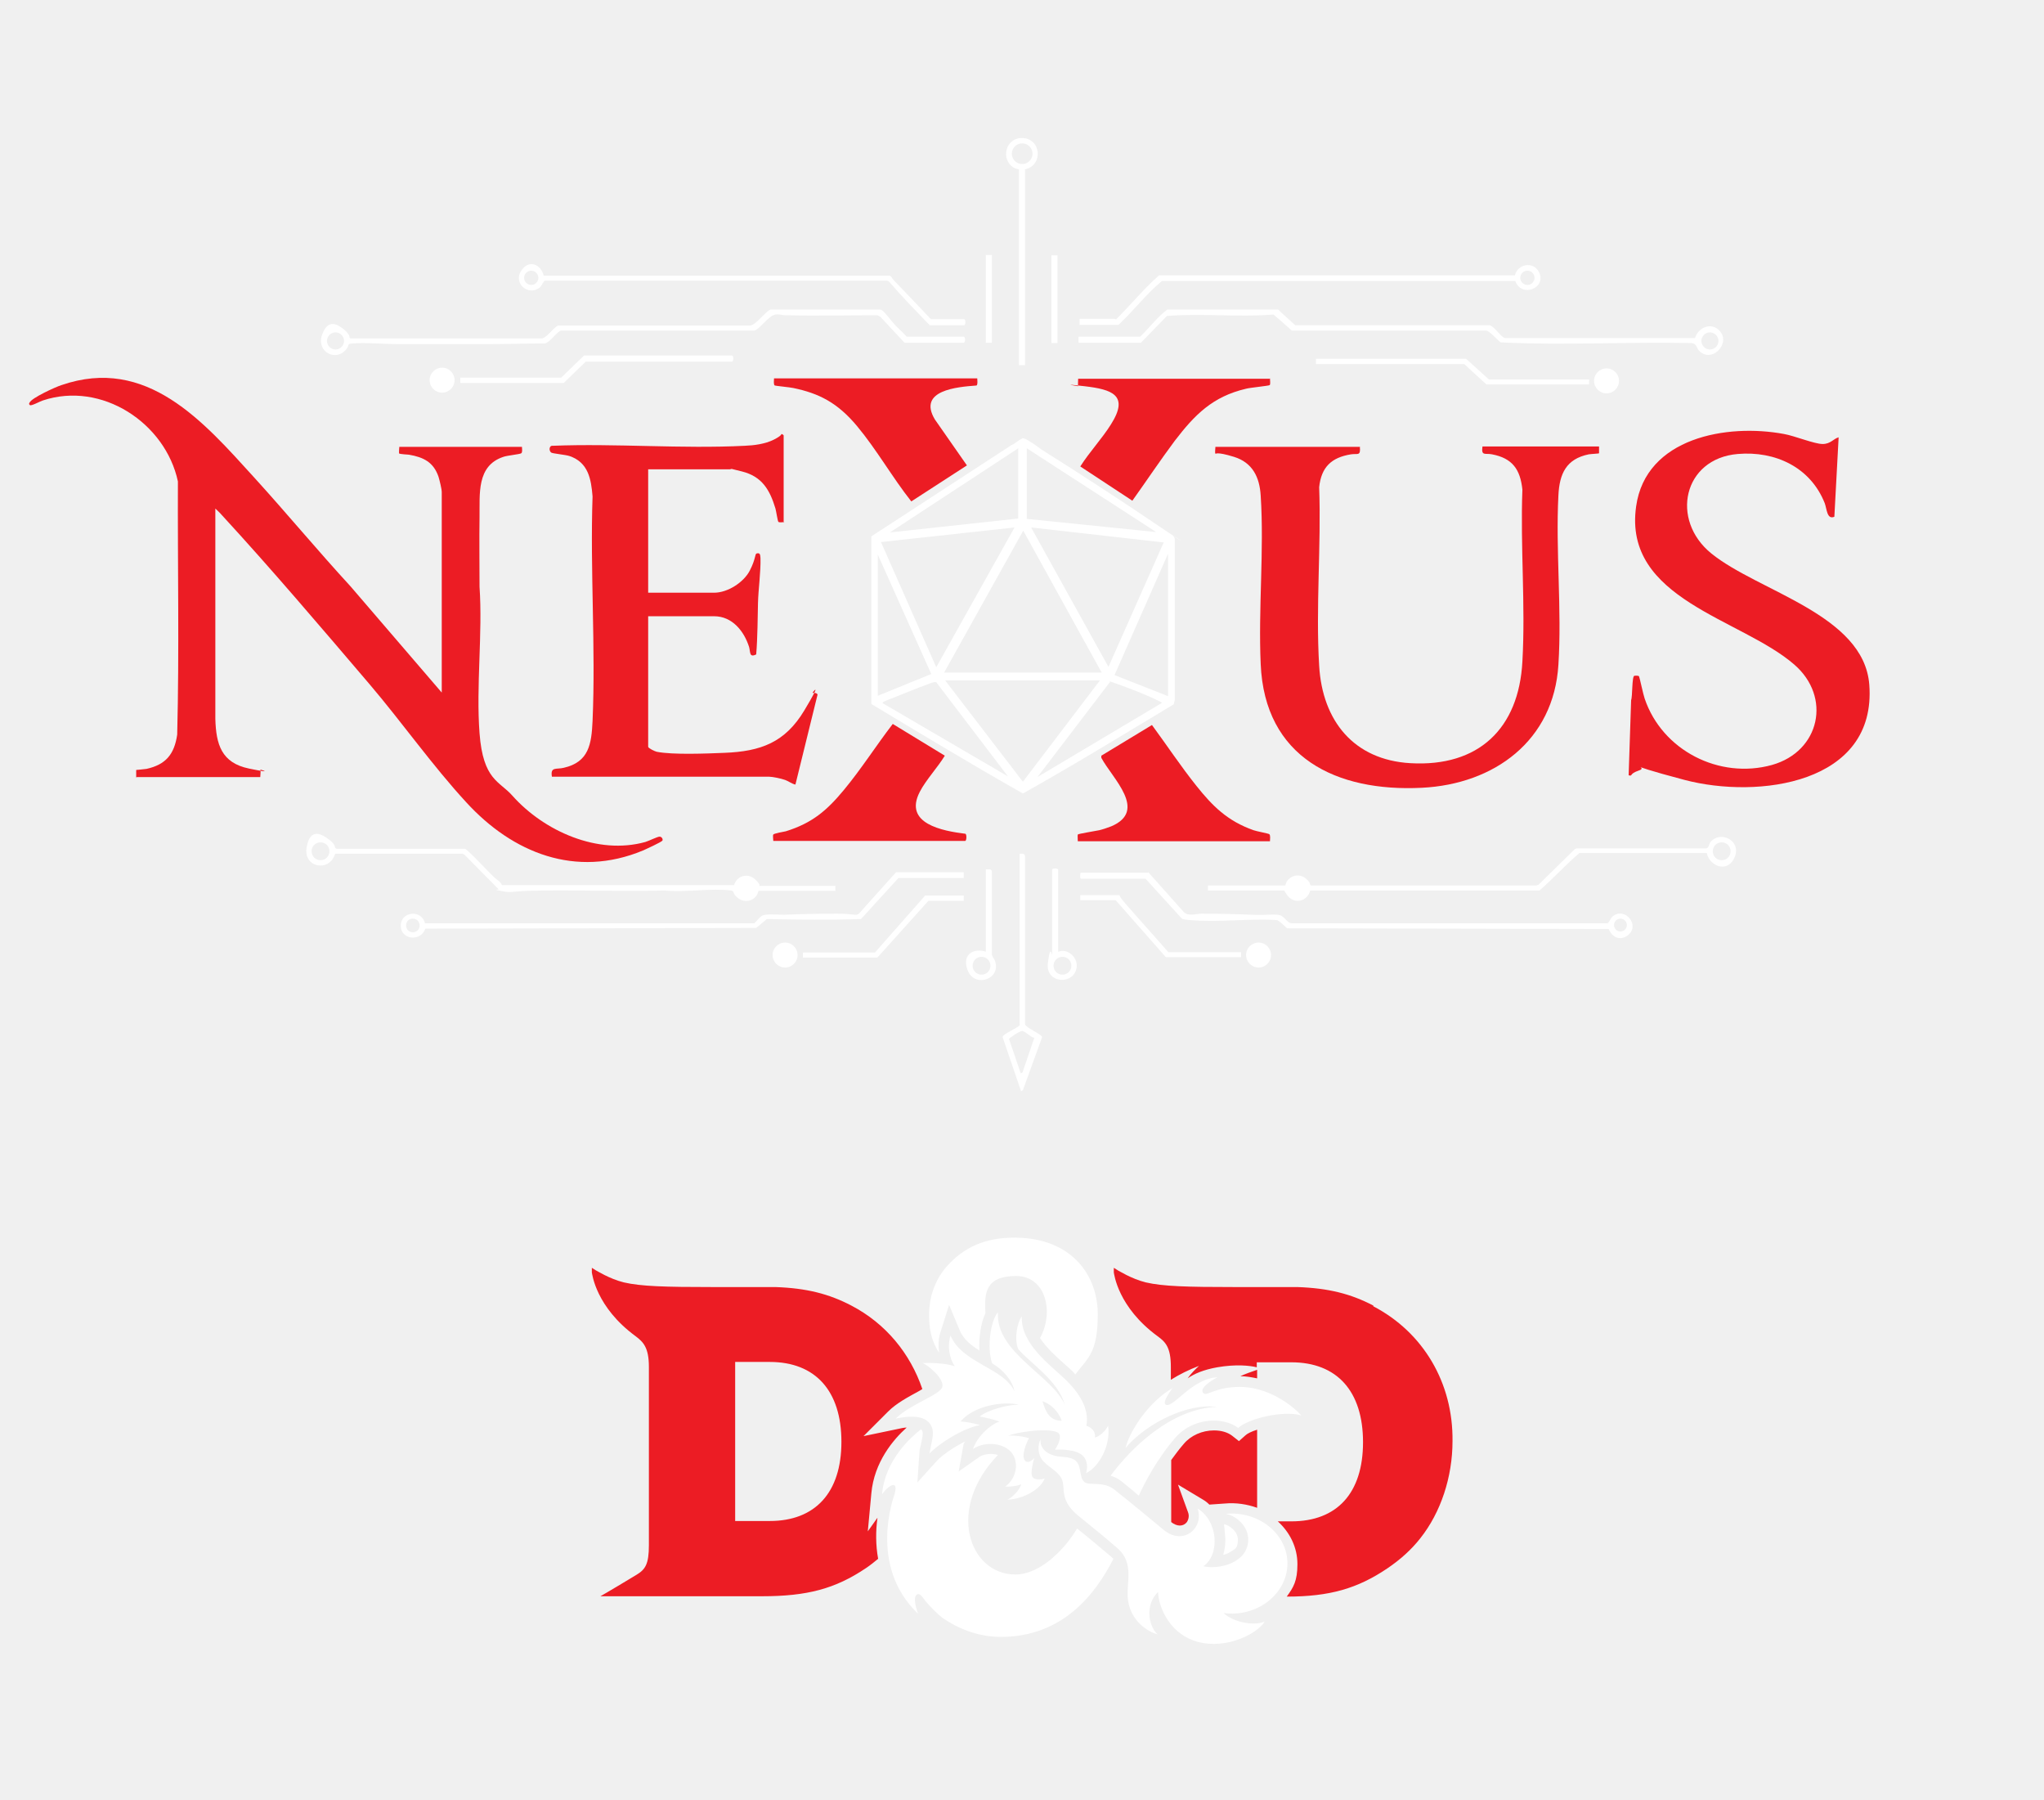
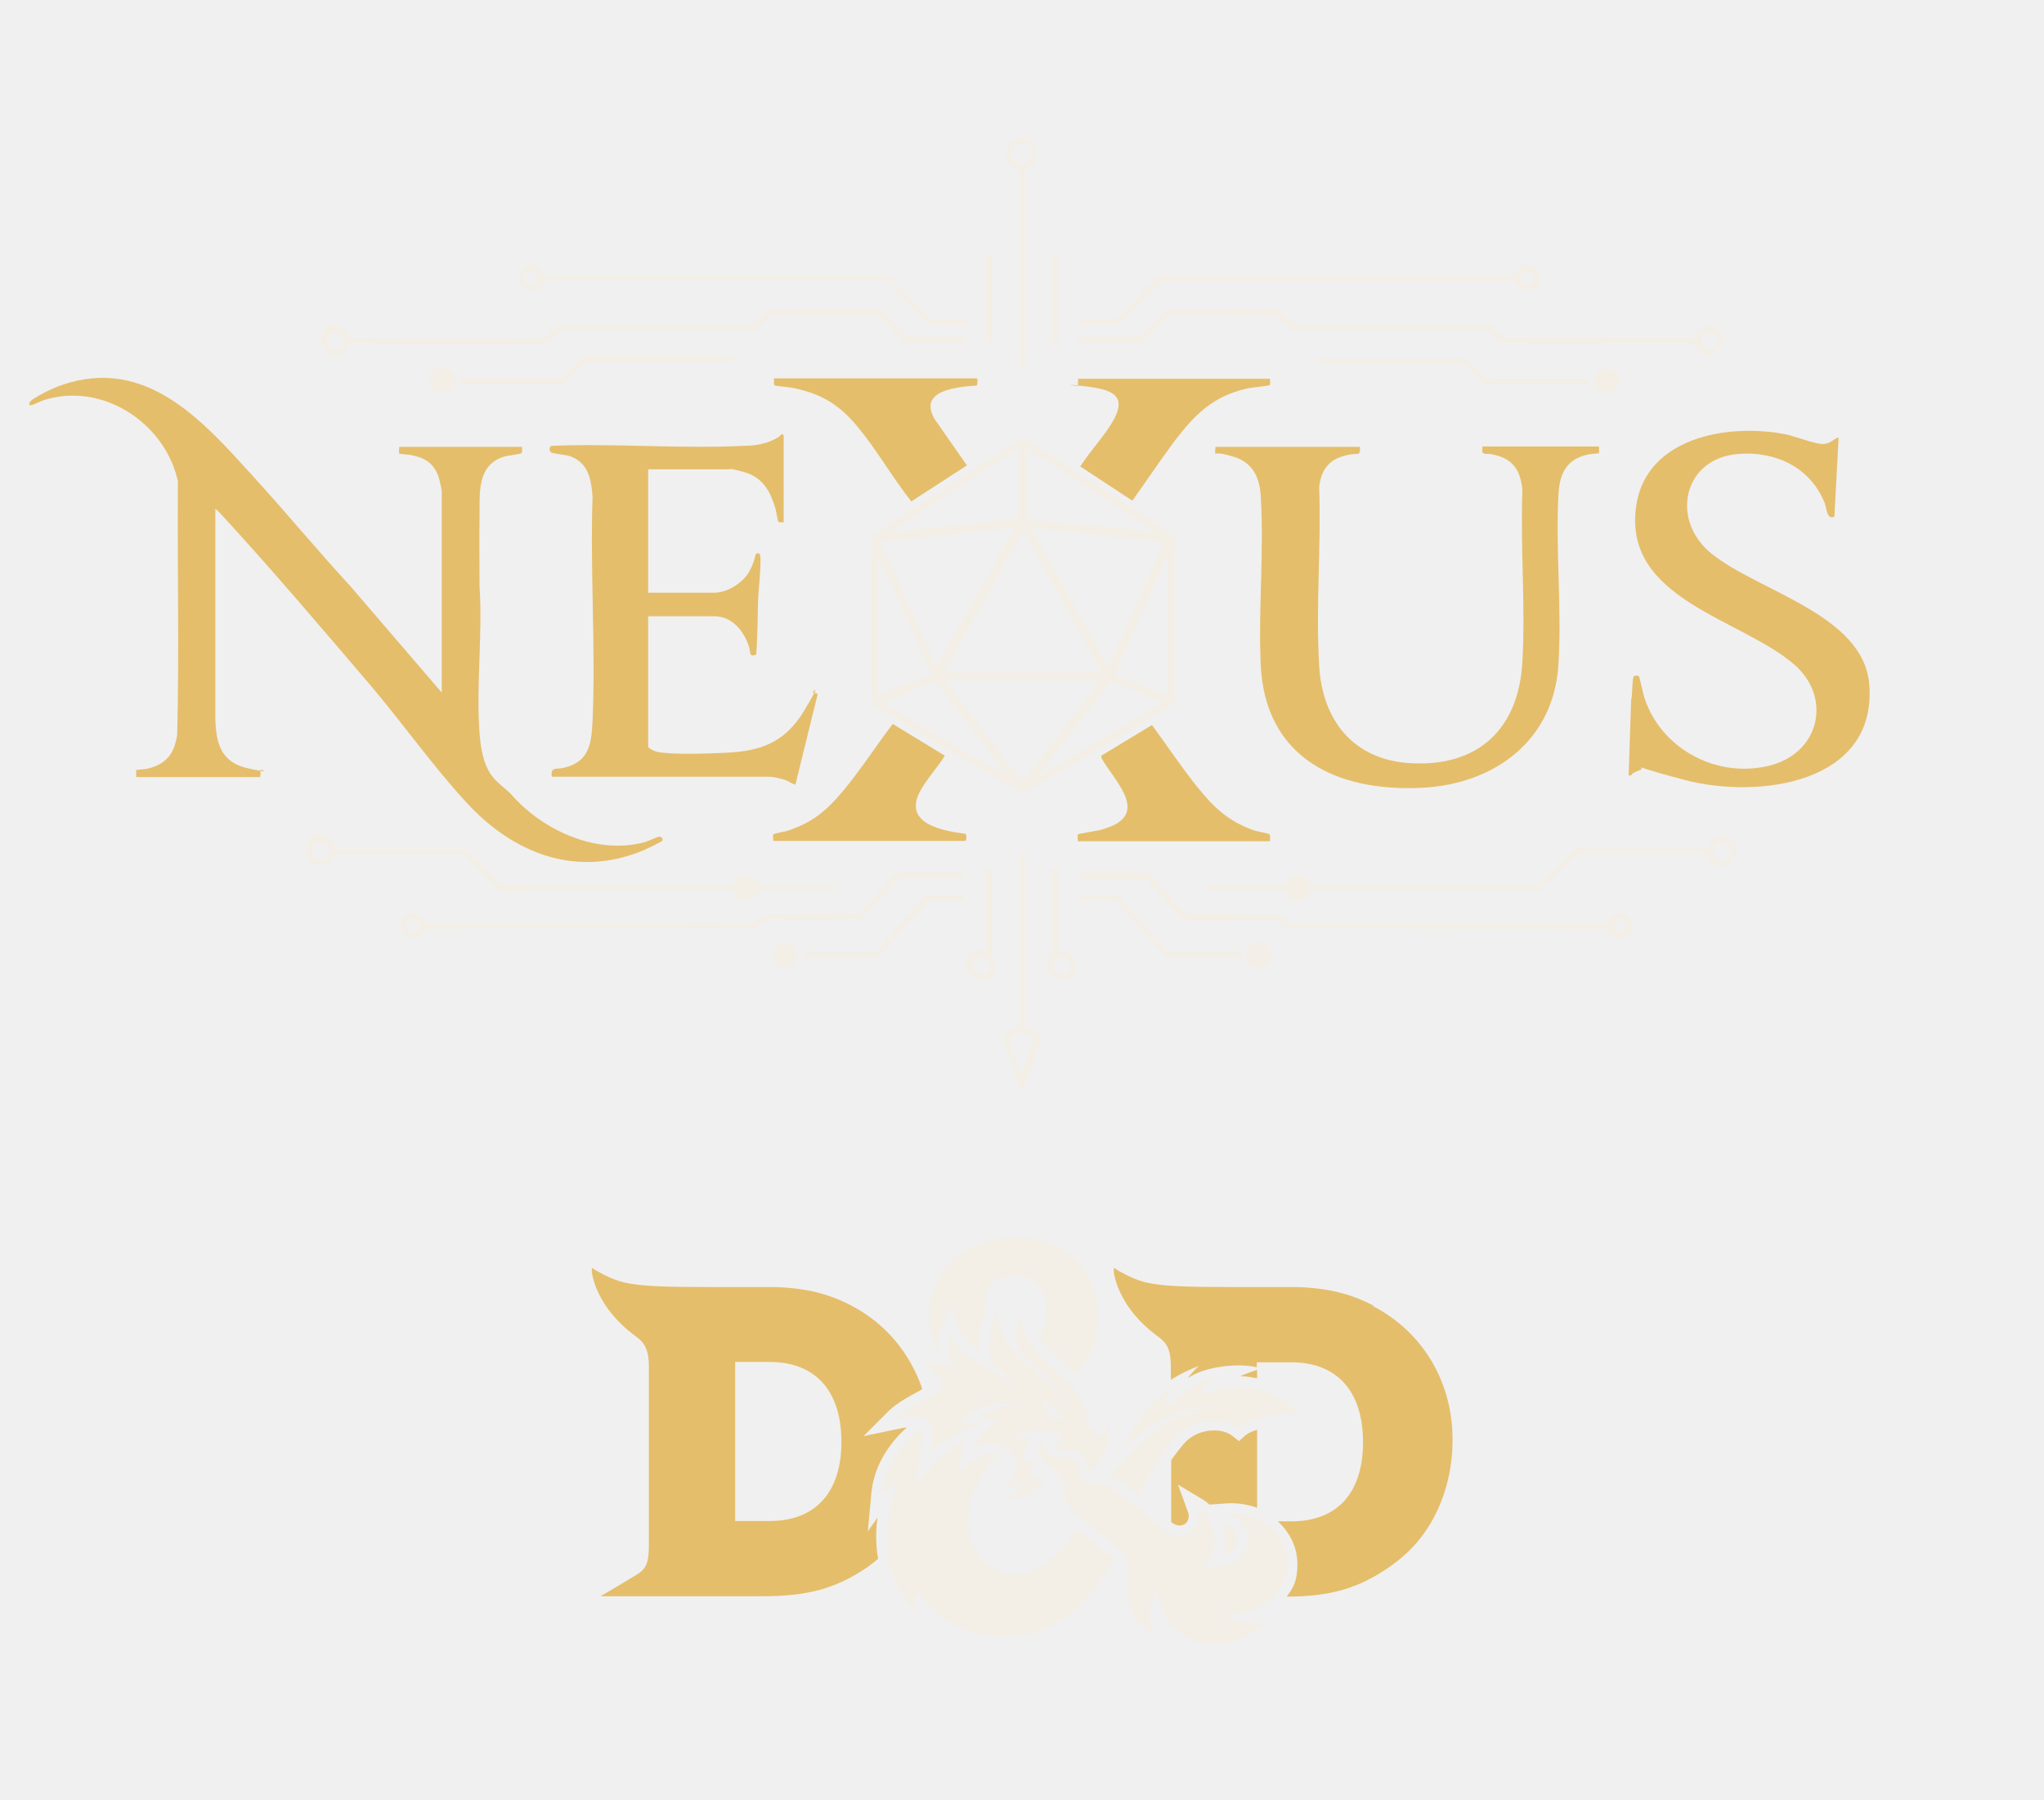
<svg xmlns="http://www.w3.org/2000/svg" id="Layer_1" version="1.1" viewBox="0 0 573.3 504.7">
  <defs>
    <style>
      .st0 {
-         fill: #fff;
+         fill: #f3eee6;
      }

      .st1 {
-         fill: #ec1c24;
+         fill: #e5be6b;
      }
    </style>
  </defs>
  <g>
    <path class="st1" d="M215.9,426.5h-9.7v-44.6h9.7c12.8,0,20.1,8.1,20.1,22.4s-7.4,22.2-20.1,22.2M352.6,386.5v-2.4c-1.5.5-3.7,1.3-4.7,1.8,1.6,0,3.2.3,4.7.6M246.1,425.6l-2.7,3.8,1-10.7c.8-8.7,6.1-15,9.9-18.4-.7,0-1.6.2-2.5.4l-9.6,2,6.9-6.9c2.4-2.4,5.7-4.1,8.6-5.7.3-.2.7-.4,1-.6-3.4-10-10.3-18.4-19.9-23.4-6.3-3.3-12.6-4.9-21.3-5.2h-17.4c-13.8,0-20.3-.2-25.1-1.3-4.1-1-7.8-3.4-7.9-3.4l-1.1-.7v1.3c.1.4,1.1,9.7,12.3,17.9,2.1,1.6,3.7,3.1,3.7,8.6v50c0,5.3-1,6.8-3.5,8.3-2.6,1.6-8.2,4.9-8.2,4.9l-1.9,1.1h45.3c12.7,0,20.6-2.1,29.2-7.9,1.2-.8,2.3-1.7,3.4-2.6-.7-3.8-.7-7.8-.2-11.4M332.9,426.8c.5-.8.7-1.8.3-2.8l-2.8-7.7,7,4.2c.7.4,1.3.9,1.8,1.4l4.3-.3c3.2-.3,6.3.2,9.1,1.2v-21.9c-1.6.5-2.8,1.1-3.3,1.6l-1.8,1.6-1.9-1.5c-1.3-1-3.1-1.5-5.1-1.5-3.3,0-6.5,1.4-8.5,3.8-1.3,1.5-2.4,3-3.5,4.5v17.4c1.6,1.3,3.4,1.3,4.4,0M385.2,366.1c-6.3-3.3-12.6-4.9-21.3-5.2h-17.4c-13.8,0-20.3-.2-25.1-1.3-4.1-1-7.8-3.4-7.9-3.4l-1.1-.7v1.3c.1.4,1.1,9.7,12.3,17.9,2.2,1.6,3.7,3.1,3.7,8.6v3.6c2.4-1.5,5-2.8,7.9-3.9-1,.9-2.2,2.1-3.2,3.5,1.9-1.3,4.4-2.4,8.3-3.1,5.2-.9,9.1-.5,11.1,0v-1.4h9.7c12.8,0,20.1,8.1,20.1,22.4s-7.3,22.2-20.1,22.2h-3.8c3.4,3.1,5.5,7.3,5.5,12s-1.1,6.5-3,9.1c12.1,0,19.9-2.3,28.2-7.9,3.7-2.5,6.8-5.3,9.3-8.5,5.7-7.2,9-17.1,9-27.2.2-16.3-8.2-30.5-22.2-37.8" />
    <path class="st0" d="M260.7,371.3c-.9-9.7,3.7-15.1,5.8-17.2,4.6-4.7,10.8-7.5,20-7,14.4.8,21.4,10.7,21.4,21.4s-2.6,12.1-6.3,16.9c-.2-.2-.4-.4-.6-.7-.7-.7-1.5-1.4-2.4-2.2-2.4-2.1-5.1-4.6-6.9-7.3,4-7.2,1.7-17.4-6.7-17.4s-9,4.5-8.6,10.4c-1.3,2.8-1.9,6.9-1.7,10.5-2.4-1.5-4.4-3.2-5.4-5.4l-3.1-7.4-2.4,7.6c-.6,1.8-.7,3.8-.4,5.8h0c-1.1-1.6-2.4-4.3-2.7-8M251.2,397.8c4.1-4.1,12.6-6.7,13.1-8.9.6-2.2-3.8-6-5.5-6.7,6-.2,9,.9,9,.9-1.6-2.3-2.1-5.8-1.2-8.6,3.3,7.8,15,9.1,17.9,15.6-.4-2.8-3.1-6-6.2-7.8-1.6-4.3-.4-12.2,1.6-14.3-.7,11.3,15.4,17.8,18.8,26-2-7-9.5-11.5-13.1-15.7-1.2-2.8-.3-7.5,1-9.2-.4,7.6,7.8,13.5,12.2,17.7,5.2,5,6.6,9.4,5.9,13,1.1.3,2.7,1.4,2.4,3.3,1.6-.4,3.3-2.3,3.7-3.4.8,5.6-2.5,11.6-6.2,13.4,0,0,1-2.7-.7-4.7s-6.4-2-8-1.9c0,0,2-2.9,1.2-4.4-1-1.8-10.2-1-14.4.5,1.4-.2,4.7.2,5.9.7-.6,1-2.3,5-1.1,6.3,1.1,1.1,2.6-.8,2.6-.8,0,0-1.4,4.5-.4,5.5s3.3.3,3.3.3c-1.4,3.5-6.8,5.9-10.5,5.9,1.3-.4,3.6-2.8,3.9-4.3-1,.5-3.6.8-4.5.6,1.2-.5,3.7-3.6,2.9-7.2-1.1-5.1-8.3-5.8-11.9-3.3,1.2-3.5,4.7-6.7,7.4-7.7-1.6-.6-3.5-1-5.5-1.4,2.3-1.9,8.1-3.4,11-3.3-4.5-1.1-12.7.3-16.4,4.7,1.2,0,4.3.6,5.5,1-5.1.9-12.2,5.7-14.2,8,.5-3,1.4-5.5.7-7.3-1-2.7-4.1-3.8-10.2-2.5M297.8,398.4s-1.2-4-5.4-5.5c.8,2.8,1.9,5.5,5.4,5.5M361.1,438.4c0-8.3-8.1-14.8-17.3-13.9,2.6.4,6.3,3.2,6.3,7.2,0,6.5-8.1,8.5-12.6,7.5,4.8-3.3,4.1-12.8-1.6-16.2,1.9,5.3-3.9,10.6-9.5,6-3.1-2.6-10.4-8.6-13.7-11.2-3.2-2.6-7-1.1-8.5-2.2-1.7-1.3-.6-4.9-2.9-6.3-2-1.1-3.9-.5-6.1-1.3-2.1-.7-3.6-2.3-3.3-4.4-.9,1.5-.9,4.2.6,6,1.6,1.8,4.1,2.9,5.2,4.9,1.4,2.6-1,6.1,5.2,10.9,2.9,2.3,7.5,6.1,10.5,8.7,5,4.4,2.3,9.9,3,14.7.8,5.6,5.3,8.7,8.3,9.5-2.6-2.3-3.6-8.3.1-11.9.2,4.7,3.6,12,11.2,14,8.2,2.2,16.9-2.5,18.7-5.7-3.2,1.4-9.1,0-11.5-2.4,9.4,1.3,17.9-5.4,17.9-13.9M311.4,436.3c-2.6-2.2-6.4-5.4-9.3-7.7-3.3,5.6-10.2,12.9-17.3,12.9-13,0-19.5-18.4-4.9-33.5-.8-.3-1.7-.3-2-.3-1.2,0-2.5.3-3.3.9l-5.7,4,1.3-7.3c0-.4.3-.8.5-1.1-3.3,1.6-6.6,4-7.8,5.3l-5.6,6.2.6-8.7c0-.7.3-1.3.4-2,.3-1.4.7-3.1.4-3.7s-.2-.3-.4-.5c-2.7,2.1-10.1,8.6-10.9,18.2,0,0,1.4-2,2.7-2.5.8-.3,1.5,0,.8,2.5-.3.9-7.4,20.2,6.6,33.5,0,0-1.5-3.9-.6-5.1.5-.6,1-.6,1.8.4.6.8,1.2,1.6,1.9,2.3h0c1.2,1.3,2.4,2.5,3.8,3.6,4.2,2.9,9.9,5.3,16.3,5.3,17.3,0,26.5-11.9,31.6-21.9-.4-.3-.6-.6-.9-.8M341.2,394.5c-12.9.6-24,11.6-29.7,19.3,1,.3,2.1.8,3.1,1.6,1.2,1,3,2.4,4.8,4,1.5-3.3,5-10.2,10.3-16.3,4.8-5.5,13.2-6,17.6-2.7,2.8-2.6,12.6-5,17.7-3.5-3.1-3.4-9.8-8-17.2-8s-9.5,3-10.4,1.6c-1.1-1.7,4.1-4.3,4.1-4.3-7.2.3-12.4,8.7-14.5,7.7-1.3-.6,1.9-4.7,1.9-4.7-6.6,3.8-12,11.9-13.2,16.8,6.2-7.3,17.9-12.6,25.5-11.5M343.3,427.4c1.3.2,3.9,1.9,3.9,4.3s-.7,2.6-2,3.4c-.6.4-1.3.7-2.1.9.4-1.4.6-2.9.6-4.4-.2-2.7-.4-4.2-.4-4.2" />
  </g>
  <g>
    <g>
-       <path class="st0" d="M286.7,122.9c.3,0,.4,0,.7.1,1.1.4,3.7,2.3,4.8,3.1,11.1,7,22.2,14.2,33.1,21.6s3.4,2,3.8,2.6.4.6.4,1.1v44.9s-.3,1.2-.3,1.2c-14,8.4-28,17-42.3,25-14.3-8.1-28.4-16.6-42.5-25.1v-47s39.3-25.6,39.3-25.6c.9-.3,2.2-1.6,3-1.8ZM249.6,149.3l36-3.9v-19.7s-36,23.6-36,23.6ZM288,125.7v19.8l36.3,3.7-36.3-23.5ZM284.6,147.9l-37.5,4.1,15.5,35.1,21.9-39.1ZM310.9,187l15.5-34.9-37.2-4.2,21.7,39.1ZM309,188.6l-22-39.8-22.2,39.8h44.1ZM327.6,195.1v-39.8l-15,34,15,5.9ZM246.2,195.1l15-6.1-15-33.5v39.6ZM308.5,190.8h-43.4l21.8,28.4,21.6-28.4ZM262.6,191.3c-.4-.2-1.7.3-2.2.5-3,1.1-6.2,2.4-9.2,3.6s-3.8,1.4-3.6,1.8l35.1,20.5-20.1-26.4ZM290.8,218l35.1-20.9c-.3-.3-.7-.5-1-.6-3.2-1.6-8.1-3.5-11.5-4.7s-1.6-.7-2.2-.4l-20.3,26.6Z" />
+       <path class="st0" d="M286.7,122.9h.7c1.1.4,3.7,2.3,4.8,3.1,11.1,7,22.2,14.2,33.1,21.6s3.4,2,3.8,2.6.4.6.4,1.1v44.9l-.3,1.2c-14,8.4-28,17-42.3,25-14.3-8.1-28.4-16.6-42.5-25.1v-47l39.3-25.6c.9-.3,2.2-1.6,3-1.8h0ZM249.6,149.3l36-3.9v-19.7l-36,23.6h0ZM288,125.7v19.8l36.3,3.7-36.3-23.5ZM284.6,147.9l-37.5,4.1,15.5,35.1,21.9-39.1h.1ZM310.9,187l15.5-34.9-37.2-4.2,21.7,39.1ZM309,188.6l-22-39.8-22.2,39.8h44.2ZM327.6,195.1v-39.8l-15,34,15,5.9h0ZM246.2,195.1l15-6.1-15-33.5v39.6h0ZM308.5,190.8h-43.4l21.8,28.4,21.6-28.4ZM262.6,191.3c-.4-.2-1.7.3-2.2.5-3,1.1-6.2,2.4-9.2,3.6s-3.8,1.4-3.6,1.8l35.1,20.5-20.1-26.4h0ZM290.8,218l35.1-20.9c-.3-.3-.7-.5-1-.6-3.2-1.6-8.1-3.5-11.5-4.7s-1.6-.7-2.2-.4l-20.3,26.6h-.1Z" />
      <g>
        <path class="st1" d="M274.1,106.1c0,.5.2,1.7-.2,2-5.4.4-16.6,1.3-11.7,9.5l9,12.9-15.6,10.1c-5.3-6.7-9.7-14.5-15.2-21.1s-10.7-9.2-17.9-10.7c-.9-.2-5-.6-5.2-.7-.4-.3-.2-1.5-.2-2h57Z" />
-         <path class="st1" d="M216.9,235.9c0-.5-.2-1.6,0-1.9s3-.8,3.5-.9c7.4-2.3,11.5-5.8,16.3-11.6,4.9-5.9,9-12.4,13.7-18.5l14.6,8.9c-2,3.3-5.3,6.8-7,10.1-4.7,9,6.4,11,12.8,11.8.4.3.3,2-.1,2h-53.8Z" />
-         <path class="st1" d="M356.2,106.1c0,.5.2,1.7-.1,1.9s-5.5.7-6.6,1c-9.4,2.2-14.4,7.3-20,14.6-4.1,5.5-7.9,11.2-11.9,16.8l-14.6-9.6c2.6-4.1,6.1-7.8,8.6-11.8,5.2-8.2.3-9.8-7.4-10.7s-1.7,0-1.8,0,0-1.8,0-2.1h53.7Z" />
-         <path class="st1" d="M356.2,235.9h-53.9c0-.4-.1-1.7,0-1.9s5.1-1,6-1.2,2.4-.7,3.4-1.1c10.3-4.4.3-13.4-2.8-19.2v-.6c0,0,14.2-8.6,14.2-8.6,4.2,5.7,8.1,11.6,12.5,17.1s8.6,9.8,16,12.4c.8.3,4.1.9,4.4,1.1.4.3.2,1.5.2,2Z" />
+         <path class="st1" d="M216.9,235.9c0-.5-.2-1.6,0-1.9s3-.8,3.5-.9c7.4-2.3,11.5-5.8,16.3-11.6,4.9-5.9,9-12.4,13.7-18.5l14.6,8.9c-2,3.3-5.3,6.8-7,10.1-4.7,9,6.4,11,12.8,11.8.4.3.3,2-.1,2h-53.8,0Z" />
+         <path class="st1" d="M356.2,106.1c0,.5.2,1.7-.1,1.9s-5.5.7-6.6,1c-9.4,2.2-14.4,7.3-20,14.6-4.1,5.5-7.9,11.2-11.9,16.8l-14.6-9.6c2.6-4.1,6.1-7.8,8.6-11.8,5.2-8.2.3-9.8-7.4-10.7s-1.7,0-1.8,0,0-1.8,0-2.1h53.8Z" />
+         <path class="st1" d="M356.2,235.9h-53.9c0-.4-.1-1.7,0-1.9s5.1-1,6-1.2,2.4-.7,3.4-1.1c10.3-4.4.3-13.4-2.8-19.2v-.6l14.2-8.6c4.2,5.7,8.1,11.6,12.5,17.1s8.6,9.8,16,12.4c.8.3,4.1.9,4.4,1.1.4.3.2,1.5.2,2h0Z" />
      </g>
      <g>
-         <path class="st1" d="M515.7,122.6l-1.2,22.3c-2.1.9-2.1-2.2-2.7-3.8-4-10.1-13.9-14.7-24.4-13.8-15.3,1.3-19,18.5-7.4,27.9,13.2,10.7,42.8,17.1,44.3,36.8,2.1,27.9-31.3,32.1-51.8,26.7s-9.5-3.8-12.7-2.7-1.6,1.7-3,1.4l.7-21.1c.4-.9.2-6.7.9-6.8s1.1,0,1.3.1c.2.4,1.2,5.2,1.6,6.3,4.9,14.5,20.9,22.7,35.7,18.6,13.5-3.8,16.8-19.1,6.2-28.2-14.9-12.9-48-18.2-44.3-44.3,2.7-19.3,25.5-23.3,41.5-20.3,2.9.5,8.5,2.8,10.8,2.8s3-1.5,4.6-1.9Z" />
-         <path class="st1" d="M381.4,125.2c.3,2.8-.6,1.9-2.5,2.2-5.5.9-8.3,3.6-8.9,9.2.6,16.5-1,33.7,0,50.1.9,15.4,9.7,26.4,25.6,27.3,19.1,1.1,30.4-9.7,31.4-28.5.9-15.8-.6-32.3,0-48.2-.6-5.7-2.8-8.8-8.5-9.9-1.9-.4-3.1.6-2.7-2.2h32.7c0,.4,0,1.8,0,1.9s-2.4.2-2.9.3c-6.3,1.3-8.2,5.4-8.5,11.5-.8,15.5,1,32,0,47.5-1.3,21.3-18,33.5-38.3,34.5-24,1.2-44.1-8.5-45.2-34.7-.7-15.5,1-31.9,0-47.2-.3-5.2-2.3-9.3-7.5-10.9s-5-.7-5.2-.9,0-1.5,0-1.9h40.6Z" />
+         <path class="st1" d="M515.7,122.6l-1.2,22.3c-2.1.9-2.1-2.2-2.7-3.8-4-10.1-13.9-14.7-24.4-13.8-15.3,1.3-19,18.5-7.4,27.9,13.2,10.7,42.8,17.1,44.3,36.8,2.1,27.9-31.3,32.1-51.8,26.7s-9.5-3.8-12.7-2.7-1.6,1.7-3,1.4l.7-21.1c.4-.9.2-6.7.9-6.8s1.1,0,1.3.1c.2.4,1.2,5.2,1.6,6.3,4.9,14.5,20.9,22.7,35.7,18.6,13.5-3.8,16.8-19.1,6.2-28.2-14.9-12.9-48-18.2-44.3-44.3,2.7-19.3,25.5-23.3,41.5-20.3,2.9.5,8.5,2.8,10.8,2.8s3-1.5,4.6-1.9h0Z" />
+         <path class="st1" d="M381.4,125.2c.3,2.8-.6,1.9-2.5,2.2-5.5.9-8.3,3.6-8.9,9.2.6,16.5-1,33.7,0,50.1.9,15.4,9.7,26.4,25.6,27.3,19.1,1.1,30.4-9.7,31.4-28.5.9-15.8-.6-32.3,0-48.2-.6-5.7-2.8-8.8-8.5-9.9-1.9-.4-3.1.6-2.7-2.2h32.7v1.9s-2.4.2-2.9.3c-6.3,1.3-8.2,5.4-8.5,11.5-.8,15.5,1,32,0,47.5-1.3,21.3-18,33.5-38.3,34.5-24,1.2-44.1-8.5-45.2-34.7-.7-15.5,1-31.9,0-47.2-.3-5.2-2.3-9.3-7.5-10.9s-5-.7-5.2-.9,0-1.5,0-1.9h40.6-.1Z" />
      </g>
      <g>
-         <path class="st1" d="M38.2,218c0-.4,0-2.1,0-2.1s2.3-.2,2.9-.3c5.4-1.2,7.8-4.1,8.6-9.6.6-23.6.1-47.3.2-71-3.5-16.4-21.4-28.2-37.9-22.7-.7.2-3.2,1.6-3.6,1.3s-.2-.6-.1-.7c.5-1.3,7.3-4.4,8.9-4.9,24-8.3,39.9,10.3,54.1,25.9,9.1,10,17.8,20.5,27,30.5l25.6,29.8v-56.2c0-.9-.6-3.3-.9-4.3-1.4-4.1-4.2-5.5-8.3-6.2-.4,0-2.5-.2-2.7-.3s0-1.5,0-1.9h34.4c0,.5.2,1.5-.2,1.8s-3.9.6-5,1c-7.6,2.5-6.6,10.5-6.7,16.9s0,13,0,19.5c.9,13.2-1,27.9,0,41.1s5.6,13.4,9.2,17.5c8.9,10,24,16.7,37.3,13,1-.3,3.4-1.5,4-1.5s1,.7.8,1.1-4.8,2.5-5.5,2.8c-18.8,7.8-36.5.7-49.5-13.5-9.5-10.3-18-22.4-27.2-33.2-13.4-15.7-27.5-32.3-41.5-47.5-.5-.6-1.1-1.1-1.7-1.7v59c.2,7.1,1.7,12.3,9.4,13.9s3,.2,3.2.3,0,1.8,0,2.1h-34.6Z" />
-         <path class="st1" d="M220,146.4c-.4,0-1.5.2-1.7-.1s-.6-3-.8-3.7c-1.6-5.3-3.8-9-9.4-10.4s-2.5-.6-3-.6h-23.3v34.6h18.5c3.8,0,8.3-2.9,10-6.2s1.4-4.6,1.9-4.8c1.1-.3,1,.5,1.1,1.3.1,3.9-.6,8.7-.7,12.6s-.1,9.6-.5,14.4c-2,1-1.6-.7-2-2.1-1.4-4.4-4.7-8.6-9.8-8.6h-18.5v36.6c0,.4,1.9,1.3,2.4,1.4,4.4.9,14.2.5,19,.3,10.2-.4,17-2.9,22.4-11.9s2.1-4.8,2.3-4.9,1.4,0,1.4.5l-6.2,25.2c-1-.2-1.8-.9-2.9-1.3s-3.5-.9-4.4-.9h-61c-.5-2.9,1.3-2,3.3-2.5,7.1-1.6,7.8-6.7,8.1-13.1.9-20.7-.7-42.2,0-63-.4-4.9-1.2-9.5-6.4-11.3-1.1-.4-4.8-.7-5.2-1-.7-.5-.6-2,.4-1.9,17.8-.7,36.2.9,53.9,0,2.6-.1,5.7-.5,8.1-1.7s2.1-1.6,2.2-1.6c.2,0,.6.3.6.4v24.2Z" />
+         <path class="st1" d="M38.2,218v-2.1s2.3-.2,2.9-.3c5.4-1.2,7.8-4.1,8.6-9.6.6-23.6,0-47.3.2-71-3.5-16.4-21.4-28.2-37.9-22.7-.7.2-3.2,1.6-3.6,1.3s-.2-.6-.1-.7c.5-1.3,7.3-4.4,8.9-4.9,24-8.3,39.9,10.3,54.1,25.9,9.1,10,17.8,20.5,27,30.5l25.6,29.8v-56.2c0-.9-.6-3.3-.9-4.3-1.4-4.1-4.2-5.5-8.3-6.2-.4,0-2.5-.2-2.7-.3s0-1.5,0-1.9h34.4c0,.5.2,1.5-.2,1.8s-3.9.6-5,1c-7.6,2.5-6.6,10.5-6.7,16.9s0,13,0,19.5c.9,13.2-1,27.9,0,41.1s5.6,13.4,9.2,17.5c8.9,10,24,16.7,37.3,13,1-.3,3.4-1.5,4-1.5s1,.7.8,1.1-4.8,2.5-5.5,2.8c-18.8,7.8-36.5.7-49.5-13.5-9.5-10.3-18-22.4-27.2-33.2-13.4-15.7-27.5-32.3-41.5-47.5-.5-.6-1.1-1.1-1.7-1.7v59c.2,7.1,1.7,12.3,9.4,13.9s3,.2,3.2.3,0,1.8,0,2.1h-34.8Z" />
+         <path class="st1" d="M220,146.4c-.4,0-1.5.2-1.7-.1s-.6-3-.8-3.7c-1.6-5.3-3.8-9-9.4-10.4s-2.5-.6-3-.6h-23.3v34.6h18.5c3.8,0,8.3-2.9,10-6.2s1.4-4.6,1.9-4.8c1.1-.3,1,.5,1.1,1.3.1,3.9-.6,8.7-.7,12.6s-.1,9.6-.5,14.4c-2,1-1.6-.7-2-2.1-1.4-4.4-4.7-8.6-9.8-8.6h-18.5v36.6c0,.4,1.9,1.3,2.4,1.4,4.4.9,14.2.5,19,.3,10.2-.4,17-2.9,22.4-11.9s2.1-4.8,2.3-4.9,1.4,0,1.4.5l-6.2,25.2c-1-.2-1.8-.9-2.9-1.3s-3.5-.9-4.4-.9h-61c-.5-2.9,1.3-2,3.3-2.5,7.1-1.6,7.8-6.7,8.1-13.1.9-20.7-.7-42.2,0-63-.4-4.9-1.2-9.5-6.4-11.3-1.1-.4-4.8-.7-5.2-1-.7-.5-.6-2,.4-1.9,17.8-.7,36.2.9,53.9,0,2.6,0,5.7-.5,8.1-1.7s2.1-1.6,2.2-1.6c.2,0,.6.3.6.4v24.2h.2,0Z" />
      </g>
    </g>
-     <path class="st0" d="M253.7,96.1l-6.8-7.3-.8-.4c-8.6,0-17.2.2-25.8,0-1,0-1.7-.4-2.8-.2-2,.3-4.5,4.3-6,4.5h-54.2c-1.4.6-3.1,3.4-4.5,3.6-5.3,0-10.5.2-15.8.2-8.4,0-16.9,0-25.3,0-3.9,0-9-.5-12.7-.2-1.8.1-1,.5-1.7,1.4-2.9,4-8.6,1-7-3.7s4.3-3.2,6.3-1.5,1.1,2.2,1.7,2.4h53.7c1.4-.2,3.2-3,4.5-3.6h53.9c1.7-.2,4.1-3.8,5.7-4.5h30.3c.4,0,.6,0,1,.2.7.4,3,3.5,3.8,4.3s2.1,2,3.1,3.1h16c.5,0,.5,1.7,0,1.7h-16.7ZM96.5,95.6c0-1.3-1.1-2.4-2.4-2.4s-2.4,1.1-2.4,2.4,1.1,2.4,2.4,2.4,2.4-1.1,2.4-2.4Z" />
-     <path class="st0" d="M319.8,94.4c2.6-2.5,4.8-5.5,7.6-7.6h31.1c0,.1,4.8,4.4,4.8,4.4h54.5c1.4.3,2.9,3.1,4.3,3.6h53.3c1.1-3.4,5.3-4.7,7.4-1.4s-2.6,8.3-6.1,5.1c-1-.9-.6-2.1-2.3-2.3-17.8-.4-35.7.7-53.5-.2-1-.7-3-3.2-4.1-3.3h-54.5c0-.1-5.1-4.5-5.1-4.5-10,.8-20-.4-29.9.4l-7.3,7.5h-17.5v-1.7h17.1ZM482,95.6c0-1.3-1.1-2.4-2.4-2.4s-2.4,1.1-2.4,2.4,1.1,2.4,2.4,2.4,2.4-1.1,2.4-2.4Z" />
-     <path class="st0" d="M212.8,249.7c0,0-.3.9-.5,1.3-1.2,1.7-3.4,2.2-5.2.9s-1-2.1-2.1-2.2c-5.7-.7-12.8.6-18.6,0-11.1.3-22.2-.1-33.4,0s-8.7.8-12.1.2-.8-.3-1.1-.6l-9.6-9.7-.5-.2h-35.7c-1.6,5.3-9,3.9-8-1.8s4.3-3.7,6.4-2.1,1.2,2.3,2,2.5h36c.7.1,6.9,6.8,8.1,7.9s1.8,1.2,2.3,2.3h65.1c.7-2.6,3.8-3.5,5.8-1.7s1.1,1.9,1.2,1.9h21.4v1.4h-21.5ZM92.4,238.7c0-1.4-1.1-2.5-2.5-2.5s-2.5,1.1-2.5,2.5,1.1,2.5,2.5,2.5,2.5-1.1,2.5-2.5Z" />
-     <path class="st0" d="M360.5,248.3s.2-.8.4-1.1c1.2-1.8,3.5-2.3,5.3-.9s.9,1.9,1.6,2h63s.7-.2.7-.2l10.2-10,.5-.2h36.3c.8-.1.8-1.1,1.2-1.7,2.6-3.4,8.7-.7,6.9,4s-7,2.9-7.9-1h-35.7c-3.9,3.3-7.4,7.2-11.2,10.5h-64.3c-.9,3.3-4.8,4-6.7,1s-.2-1-.3-1h-21.7v-1.4h21.7ZM485.4,238.7c0-1.4-1.1-2.5-2.5-2.5s-2.5,1.1-2.5,2.5,1.1,2.5,2.5,2.5,2.5-1.1,2.5-2.5Z" />
+     <path class="st0" d="M253.7,96.1l-6.8-7.3-.8-.4c-8.6,0-17.2.2-25.8,0-1,0-1.7-.4-2.8-.2-2,.3-4.5,4.3-6,4.5h-54.2c-1.4.6-3.1,3.4-4.5,3.6-5.3,0-10.5.2-15.8.2h-25.3c-3.9,0-9-.5-12.7-.2-1.8,0-1,.5-1.7,1.4-2.9,4-8.6,1-7-3.7s4.3-3.2,6.3-1.5,1.1,2.2,1.7,2.4h53.7c1.4-.2,3.2-3,4.5-3.6h53.9c1.7-.2,4.1-3.8,5.7-4.5h30.3c.4,0,.6,0,1,.2.7.4,3,3.5,3.8,4.3s2.1,2,3.1,3.1h16c.5,0,.5,1.7,0,1.7h-16.7.1ZM96.5,95.6c0-1.3-1.1-2.4-2.4-2.4s-2.4,1.1-2.4,2.4,1.1,2.4,2.4,2.4,2.4-1.1,2.4-2.4Z" />
+     <path class="st0" d="M319.8,94.4c2.6-2.5,4.8-5.5,7.6-7.6h31.1l4.8,4.4h54.5c1.4.3,2.9,3.1,4.3,3.6h53.3c1.1-3.4,5.3-4.7,7.4-1.4s-2.6,8.3-6.1,5.1c-1-.9-.6-2.1-2.3-2.3-17.8-.4-35.7.7-53.5-.2-1-.7-3-3.2-4.1-3.3h-54.5l-5.1-4.5c-10,.8-20-.4-29.9.4l-7.3,7.5h-17.5v-1.7h17.3ZM482,95.6c0-1.3-1.1-2.4-2.4-2.4s-2.4,1.1-2.4,2.4,1.1,2.4,2.4,2.4,2.4-1.1,2.4-2.4Z" />
+     <path class="st0" d="M212.8,249.7s-.3.9-.5,1.3c-1.2,1.7-3.4,2.2-5.2.9s-1-2.1-2.1-2.2c-5.7-.7-12.8.6-18.6,0-11.1.3-22.2-.1-33.4,0s-8.7.8-12.1.2-.8-.3-1.1-.6l-9.6-9.7-.5-.2h-35.7c-1.6,5.3-9,3.9-8-1.8s4.3-3.7,6.4-2.1,1.2,2.3,2,2.5h36c.7.1,6.9,6.8,8.1,7.9s1.8,1.2,2.3,2.3h65.1c.7-2.6,3.8-3.5,5.8-1.7s1.1,1.9,1.2,1.9h21.4v1.4h-21.5,0ZM92.4,238.7c0-1.4-1.1-2.5-2.5-2.5s-2.5,1.1-2.5,2.5,1.1,2.5,2.5,2.5,2.5-1.1,2.5-2.5Z" />
+     <path class="st0" d="M360.5,248.3s.2-.8.4-1.1c1.2-1.8,3.5-2.3,5.3-.9s.9,1.9,1.6,2h63l.7-.2,10.2-10,.5-.2h36.3c.8-.1.8-1.1,1.2-1.7,2.6-3.4,8.7-.7,6.9,4s-7,2.9-7.9-1h-35.7c-3.9,3.3-7.4,7.2-11.2,10.5h-64.3c-.9,3.3-4.8,4-6.7,1s-.2-1-.3-1h-21.7v-1.4h21.7ZM485.4,238.7c0-1.4-1.1-2.5-2.5-2.5s-2.5,1.1-2.5,2.5,1.1,2.5,2.5,2.5,2.5-1.1,2.5-2.5Z" />
    <path class="st0" d="M270.3,244.5v1.7h-18.3l-10.5,11.5c-8.8.3-17.6.2-26.4,0l-3,2.5-92.8.2c-1.3,3.8-7,3.1-6.9-.9s5.9-4.5,6.8-.6h92.4c.7-.7,1.5-1.8,2.3-2.2,1.1-.5,4.5-.2,6-.2,4.9-.2,9.8-.3,14.8-.3s5.3.7,6.2,0l10.4-11.6h19ZM117.7,259.5c0-1-.8-1.9-1.9-1.9s-1.9.8-1.9,1.9.8,1.9,1.9,1.9,1.9-.8,1.9-1.9Z" />
-     <path class="st0" d="M322,244.5l9.9,11.1c1.3,1.5,3.5.6,5.1.6,4.7,0,9.4.1,14.1.3s7.1-.4,8.3.3,1.7,2,2.9,2.1h88.5c.5,0,.9-1.5,1.6-2,3.4-2.7,7.9,2.7,4,5.5-2.2,1.5-4.3.3-5.2-1.9l-90.2-.2c-.9-.8-1.7-1.7-2.8-2.3-8-.5-16.4.7-24.3,0-.5,0-2.2-.2-2.4-.4l-10.2-11.2h-18.1c-.4,0-.2-1.7-.1-1.7h19ZM456.3,259.4c0-1-.8-1.8-1.8-1.8s-1.8.8-1.8,1.8.8,1.8,1.8,1.8,1.8-.8,1.8-1.8Z" />
-     <path class="st0" d="M302.8,91.1v-1.7h9.9c0,0,.3.3.5,0,4-4,7.7-8.5,11.9-12.2h99.8c.8-3.2,5.1-4,6.7-1,2.4,4.5-4.8,7.5-6.6,2.6h-99.1c-4.4,3.6-7.9,8.3-12.2,12.3h-10.9ZM430.4,77.9c0-1.1-.9-2-2-2s-2,.9-2,2,.9,2,2,2,2-.9,2-2Z" />
-     <path class="st0" d="M260.7,91.1c-3.9-4-7.8-8-11.4-12.2l-.5-.2h-95.9c-.5,0-.9,1.5-1.6,2-3.3,2.4-7.4-1.4-5.1-4.8s5.6-1.6,6.3,1.4h96.9c.7.1.8.8,1.2,1.2,3.5,3.6,7,7.3,10.5,11h9.3c.5,0,.5,1.7,0,1.7h-9.8ZM151,77.9c0-1.1-.9-2-2-2s-2,.9-2,2,.9,2,2,2,2-.9,2-2Z" />
-     <path class="st0" d="M285.8,239.4c.8,0,1.7-.2,1.7.8v47c.2,1,4.7,2.8,4.8,3.6l-5.4,14.9-.5.3-5.2-15.2c0-.8,4.1-2.5,4.8-3.3v-48.1ZM290.1,291c-1-.1-2.6-1.9-3.4-1.9s-3.6,2-3.7,2.2l3.3,9.7.5-.3,3.3-9.7Z" />
-     <path class="st0" d="M287.5,47.5v54.9h-1.7v-54.9c0,0-1-.2-1.5-.5-3.7-2.3-2.3-8.3,2.3-8.3,5.5,0,6.1,7.8.8,8.8ZM289.6,43.1c0-1.6-1.3-2.9-2.9-2.9s-2.9,1.3-2.9,2.9,1.3,2.9,2.9,2.9,2.9-1.3,2.9-2.9Z" />
+     <path class="st0" d="M322,244.5l9.9,11.1c1.3,1.5,3.5.6,5.1.6,4.7,0,9.4.1,14.1.3s7.1-.4,8.3.3,1.7,2,2.9,2.1h88.5c.5,0,.9-1.5,1.6-2,3.4-2.7,7.9,2.7,4,5.5-2.2,1.5-4.3.3-5.2-1.9l-90.2-.2c-.9-.8-1.7-1.7-2.8-2.3-8-.5-16.4.7-24.3,0-.5,0-2.2-.2-2.4-.4l-10.2-11.2h-18.1c-.4,0-.2-1.7-.1-1.7h19v-.2h-.1ZM456.3,259.4c0-1-.8-1.8-1.8-1.8s-1.8.8-1.8,1.8.8,1.8,1.8,1.8,1.8-.8,1.8-1.8Z" />
+     <path class="st0" d="M302.8,91.1v-1.7h9.9s.3.3.5,0c4-4,7.7-8.5,11.9-12.2h99.8c.8-3.2,5.1-4,6.7-1,2.4,4.5-4.8,7.5-6.6,2.6h-99.1c-4.4,3.6-7.9,8.3-12.2,12.3h-10.9,0ZM430.4,77.9c0-1.1-.9-2-2-2s-2,.9-2,2,.9,2,2,2,2-.9,2-2Z" />
+     <path class="st0" d="M260.7,91.1c-3.9-4-7.8-8-11.4-12.2l-.5-.2h-95.9c-.5,0-.9,1.5-1.6,2-3.3,2.4-7.4-1.4-5.1-4.8s5.6-1.6,6.3,1.4h96.9c.7,0,.8.8,1.2,1.2,3.5,3.6,7,7.3,10.5,11h9.3c.5,0,.5,1.7,0,1.7h-9.8,0ZM151,77.9c0-1.1-.9-2-2-2s-2,.9-2,2,.9,2,2,2,2-.9,2-2Z" />
+     <path class="st0" d="M285.8,239.4c.8,0,1.7-.2,1.7.8v47c.2,1,4.7,2.8,4.8,3.6l-5.4,14.9-.5.3-5.2-15.2c0-.8,4.1-2.5,4.8-3.3v-48.1h-.2,0ZM290.1,291c-1-.1-2.6-1.9-3.4-1.9s-3.6,2-3.7,2.2l3.3,9.7.5-.3,3.3-9.7h0Z" />
+     <path class="st0" d="M287.5,47.5v54.9h-1.7v-54.9s-1-.2-1.5-.5c-3.7-2.3-2.3-8.3,2.3-8.3s6.1,7.8.8,8.8h.1ZM289.6,43.1c0-1.6-1.3-2.9-2.9-2.9s-2.9,1.3-2.9,2.9,1.3,2.9,2.9,2.9,2.9-1.3,2.9-2.9Z" />
    <path class="st0" d="M129.1,107.3v-1.4h28.3l6.4-6.2h41.5c.5,0,.5,1.7,0,1.7h-41l-6.2,6h-29Z" />
    <polygon class="st0" points="445.7 106.4 445.7 107.8 416.9 107.8 410.7 102.1 369.1 102.1 369.1 100.6 411.2 100.6 417.6 106.4 445.7 106.4" />
    <polygon class="st0" points="270.3 251.1 270.3 252.6 260.4 252.6 246.1 268.5 225.2 268.5 225.2 267.1 245.4 267.1 259.5 251.1 270.3 251.1" />
    <path class="st0" d="M314,251.1c.3.7,1,1.5,1.5,2.1,4,4.6,8.2,9.2,12.2,13.8h20.4v1.4h-21.1l-14.1-16h-9.9v-1.4h11Z" />
-     <path class="st0" d="M276.5,266.9v-23.1c.6,0,1.6-.3,1.7.6v23.1c0,.7.6,1.2.9,2,1.7,5.1-5.6,7.5-7.6,2.8s1.7-6.6,5.1-5.4ZM277.8,270.8c0-1.4-1.1-2.5-2.5-2.5s-2.5,1.1-2.5,2.5,1.1,2.5,2.5,2.5,2.5-1.1,2.5-2.5Z" />
-     <path class="st0" d="M296.8,266.9c2.6-1.1,5.4,1.5,5.2,4.1-.4,5.3-8.8,5-8.1-.9s1.2-2,1.2-2.1v-24.1c0-.5,1.7-.5,1.7,0v23ZM300.5,270.8c0-1.4-1.1-2.5-2.5-2.5s-2.5,1.1-2.5,2.5,1.1,2.5,2.5,2.5,2.5-1.1,2.5-2.5Z" />
+     <path class="st0" d="M276.5,266.9v-23.1c.6,0,1.6-.3,1.7.6v23.1c0,.7.6,1.2.9,2,1.7,5.1-5.6,7.5-7.6,2.8s1.7-6.6,5.1-5.4h-.1ZM277.8,270.8c0-1.4-1.1-2.5-2.5-2.5s-2.5,1.1-2.5,2.5,1.1,2.5,2.5,2.5,2.5-1.1,2.5-2.5Z" />
+     <path class="st0" d="M296.8,266.9c2.6-1.1,5.4,1.5,5.2,4.1-.4,5.3-8.8,5-8.1-.9s1.2-2,1.2-2.1v-24.1c0-.5,1.7-.5,1.7,0v23h0ZM300.5,270.8c0-1.4-1.1-2.5-2.5-2.5s-2.5,1.1-2.5,2.5,1.1,2.5,2.5,2.5,2.5-1.1,2.5-2.5Z" />
    <rect class="st0" x="294.9" y="71.6" width="1.7" height="24.6" />
    <rect class="st0" x="276.5" y="71.5" width="1.7" height="24.6" />
    <circle class="st0" cx="220.2" cy="267.8" r="3.5" />
    <circle class="st0" cx="353" cy="267.8" r="3.5" />
    <circle class="st0" cx="124" cy="106.6" r="3.5" />
    <circle class="st0" cx="450.6" cy="106.8" r="3.5" />
  </g>
</svg>
